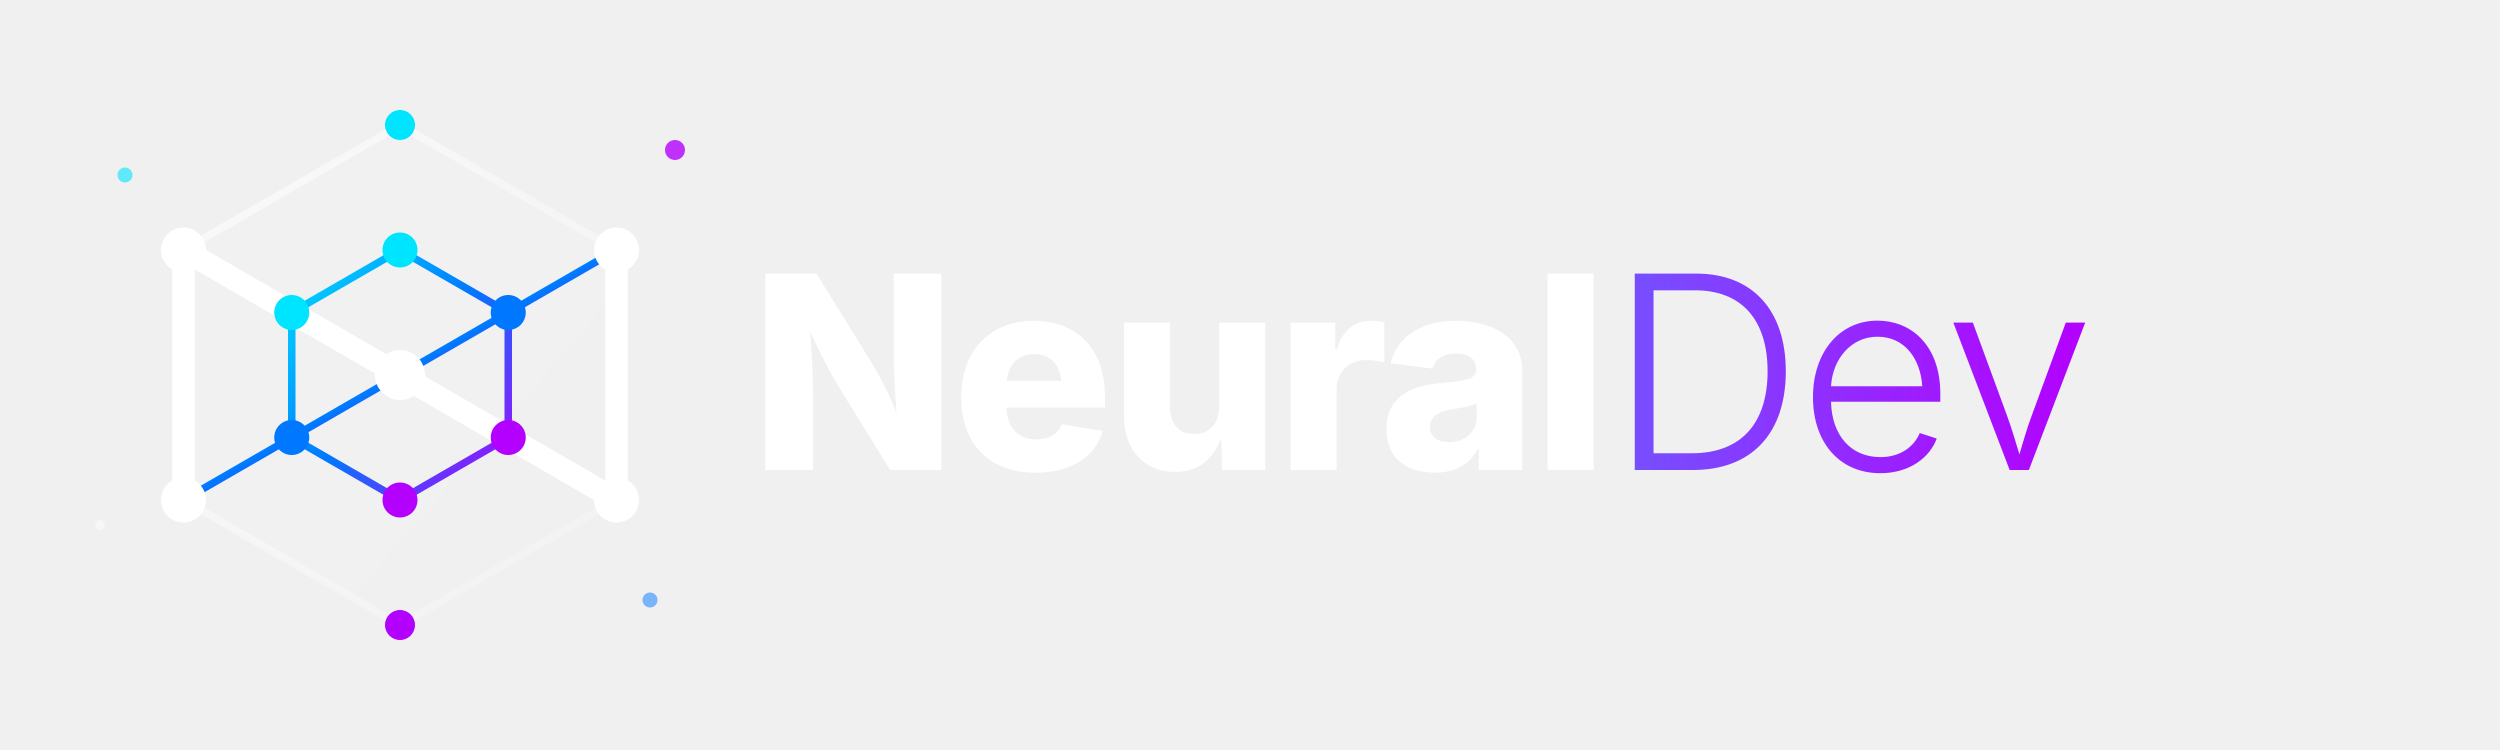
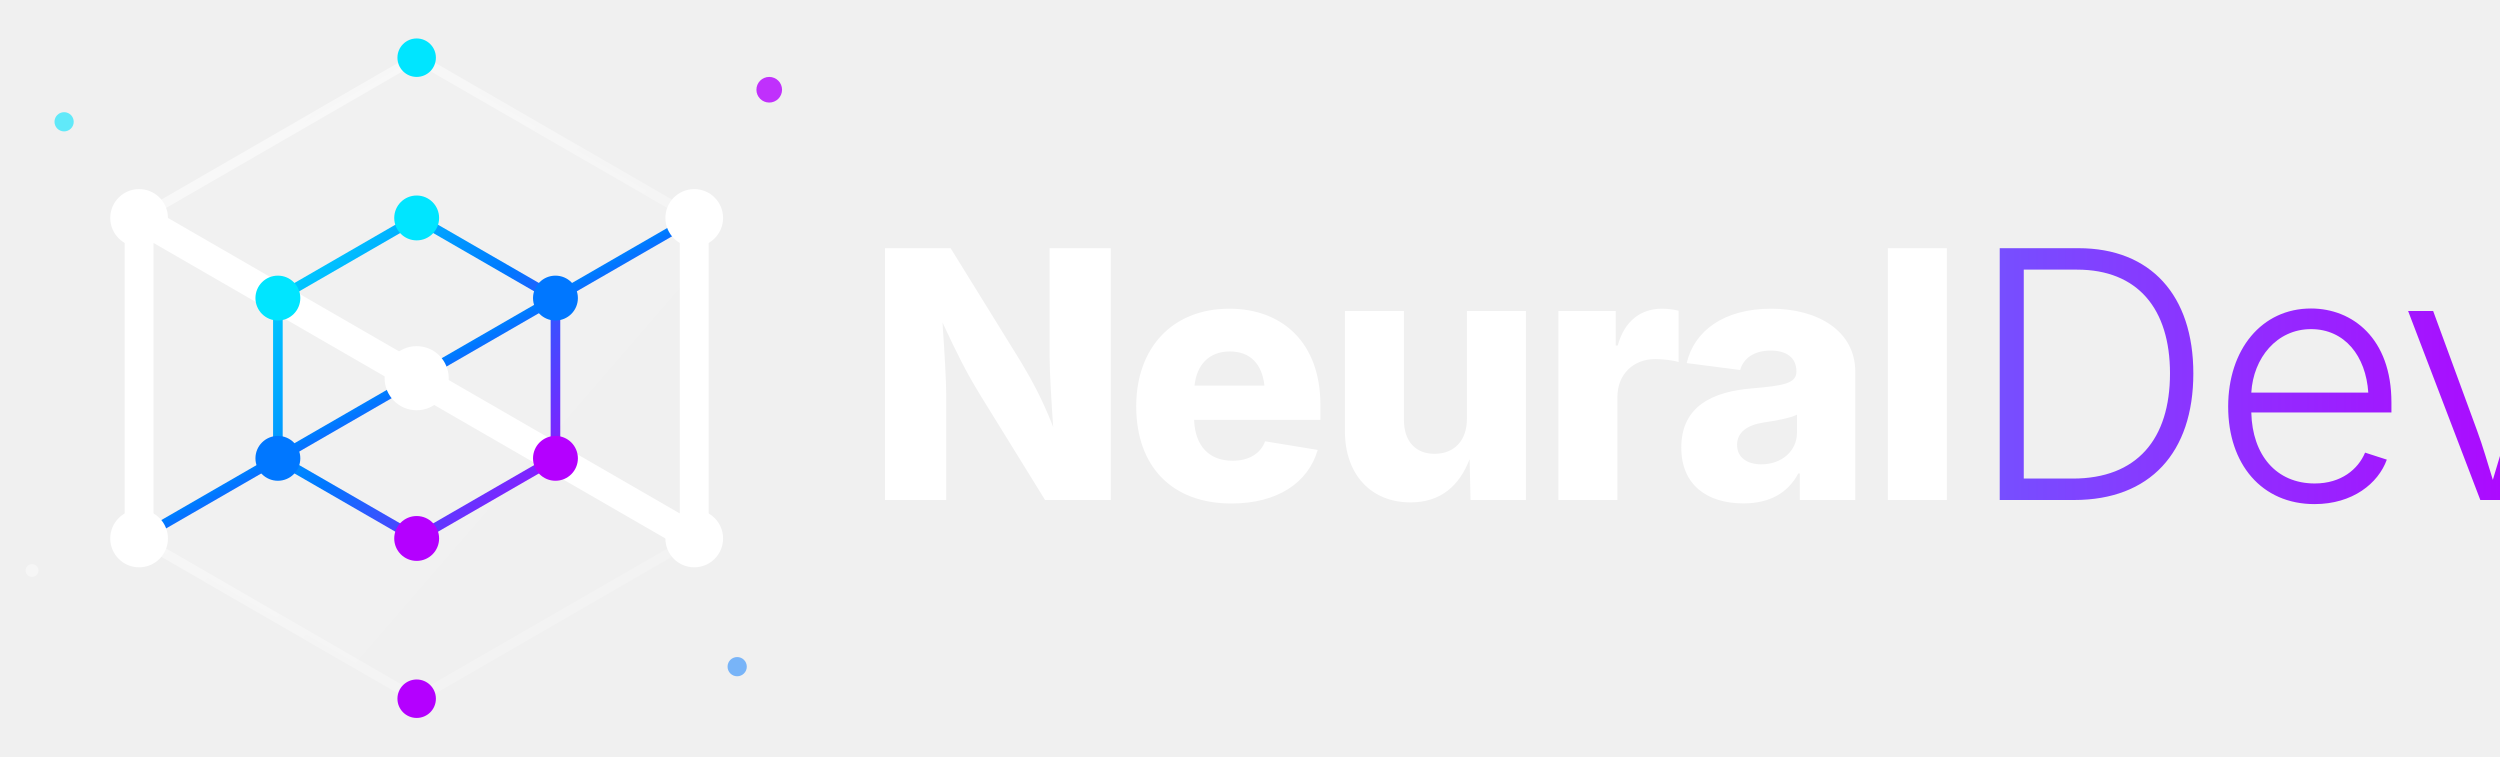
- <svg xmlns="http://www.w3.org/2000/svg" viewBox="0 0 500 150" width="100%" height="100%">
+ <svg xmlns="http://www.w3.org/2000/svg" viewBox="15 16 390 118" width="100%" height="100%">
  <defs>
    <linearGradient id="ai-gradient" x1="0%" y1="0%" x2="100%" y2="100%">
      <stop offset="0%" stop-color="#00E5FF" />
      <stop offset="50%" stop-color="#0077FF" />
      <stop offset="100%" stop-color="#B400FF" />
    </linearGradient>
    <linearGradient id="text-gradient" x1="0%" y1="0%" x2="100%" y2="0%">
      <stop offset="0%" stop-color="#00E5FF" />
      <stop offset="100%" stop-color="#B400FF" />
    </linearGradient>
    <linearGradient id="glass-fill" x1="0%" y1="0%" x2="100%" y2="100%">
      <stop offset="0%" stop-color="#FFFFFF" stop-opacity="0.1" />
      <stop offset="100%" stop-color="#FFFFFF" stop-opacity="0.0" />
    </linearGradient>
    <linearGradient id="glass-stroke" x1="0%" y1="0%" x2="100%" y2="100%">
      <stop offset="0%" stop-color="#FFFFFF" stop-opacity="0.6" />
      <stop offset="100%" stop-color="#FFFFFF" stop-opacity="0.1" />
    </linearGradient>
  </defs>
  <g transform="translate(25, 20)">
    <circle cx="0" cy="15" r="1.5" fill="#00E5FF" opacity="0.6" />
    <circle cx="110" cy="10" r="2" fill="#B400FF" opacity="0.8" />
    <circle cx="105" cy="100" r="1.5" fill="#0077FF" opacity="0.5" />
    <circle cx="-5" cy="85" r="1" fill="#FFFFFF" opacity="0.4" />
    <polygon points="55,5 98.301,30 98.301,80 55,105 11.699,80 11.699,30" fill="url(#glass-fill)" stroke="url(#glass-stroke)" stroke-width="1.5" />
    <polygon points="55,30 76.651,42.5 76.651,67.5 55,80 33.349,67.5 33.349,42.5" fill="none" stroke="url(#ai-gradient)" stroke-width="1.5" />
    <line x1="55" y1="30" x2="55" y2="55" stroke="url(#ai-gradient)" stroke-width="1.5" />
    <line x1="76.651" y1="42.5" x2="55" y2="55" stroke="url(#ai-gradient)" stroke-width="1.5" />
    <line x1="76.651" y1="67.5" x2="55" y2="55" stroke="url(#ai-gradient)" stroke-width="1.5" />
    <line x1="55" y1="80" x2="55" y2="55" stroke="url(#ai-gradient)" stroke-width="1.5" />
    <line x1="33.349" y1="67.5" x2="55" y2="55" stroke="url(#ai-gradient)" stroke-width="1.5" />
    <line x1="33.349" y1="42.5" x2="55" y2="55" stroke="url(#ai-gradient)" stroke-width="1.5" />
    <line x1="55" y1="5" x2="55" y2="30" stroke="url(#ai-gradient)" stroke-width="1.5" />
    <line x1="98.301" y1="30" x2="76.651" y2="42.5" stroke="url(#ai-gradient)" stroke-width="1.5" />
    <line x1="98.301" y1="80" x2="76.651" y2="67.5" stroke="url(#ai-gradient)" stroke-width="1.5" />
    <line x1="55" y1="105" x2="55" y2="80" stroke="url(#ai-gradient)" stroke-width="1.5" />
    <line x1="11.699" y1="80" x2="33.349" y2="67.5" stroke="url(#ai-gradient)" stroke-width="1.5" />
    <line x1="11.699" y1="30" x2="33.349" y2="42.5" stroke="url(#ai-gradient)" stroke-width="1.5" />
    <path d="M 11.699 80 L 11.699 30 L 55 55 L 98.301 80 L 98.301 30" fill="none" stroke="#FFFFFF" stroke-width="4.5" stroke-linecap="round" stroke-linejoin="round" />
    <circle cx="55" cy="55" r="5" fill="#FFFFFF" />
    <circle cx="55" cy="30" r="3.5" fill="#00E5FF" />
    <circle cx="76.651" cy="42.5" r="3.5" fill="#0077FF" />
    <circle cx="76.651" cy="67.5" r="3.5" fill="#B400FF" />
    <circle cx="55" cy="80" r="3.5" fill="#B400FF" />
    <circle cx="33.349" cy="67.5" r="3.5" fill="#0077FF" />
    <circle cx="33.349" cy="42.5" r="3.5" fill="#00E5FF" />
    <circle cx="55" cy="5" r="3" fill="#00E5FF" />
    <circle cx="98.301" cy="30" r="4.5" fill="#FFFFFF" />
    <circle cx="98.301" cy="80" r="4.5" fill="#FFFFFF" />
    <circle cx="55" cy="105" r="3" fill="#B400FF" />
    <circle cx="11.699" cy="80" r="4.5" fill="#FFFFFF" />
    <circle cx="11.699" cy="30" r="4.5" fill="#FFFFFF" />
  </g>
  <g transform="translate(150, 94)" style="user-select: none;">
    <text font-family="'Outfit', 'Inter', 'Roboto', 'Segoe UI', sans-serif" font-size="54" font-weight="800" fill="#FFFFFF" letter-spacing="-1">
      Neural<tspan fill="url(#text-gradient)" font-weight="300">Dev</tspan>
    </text>
  </g>
</svg>
